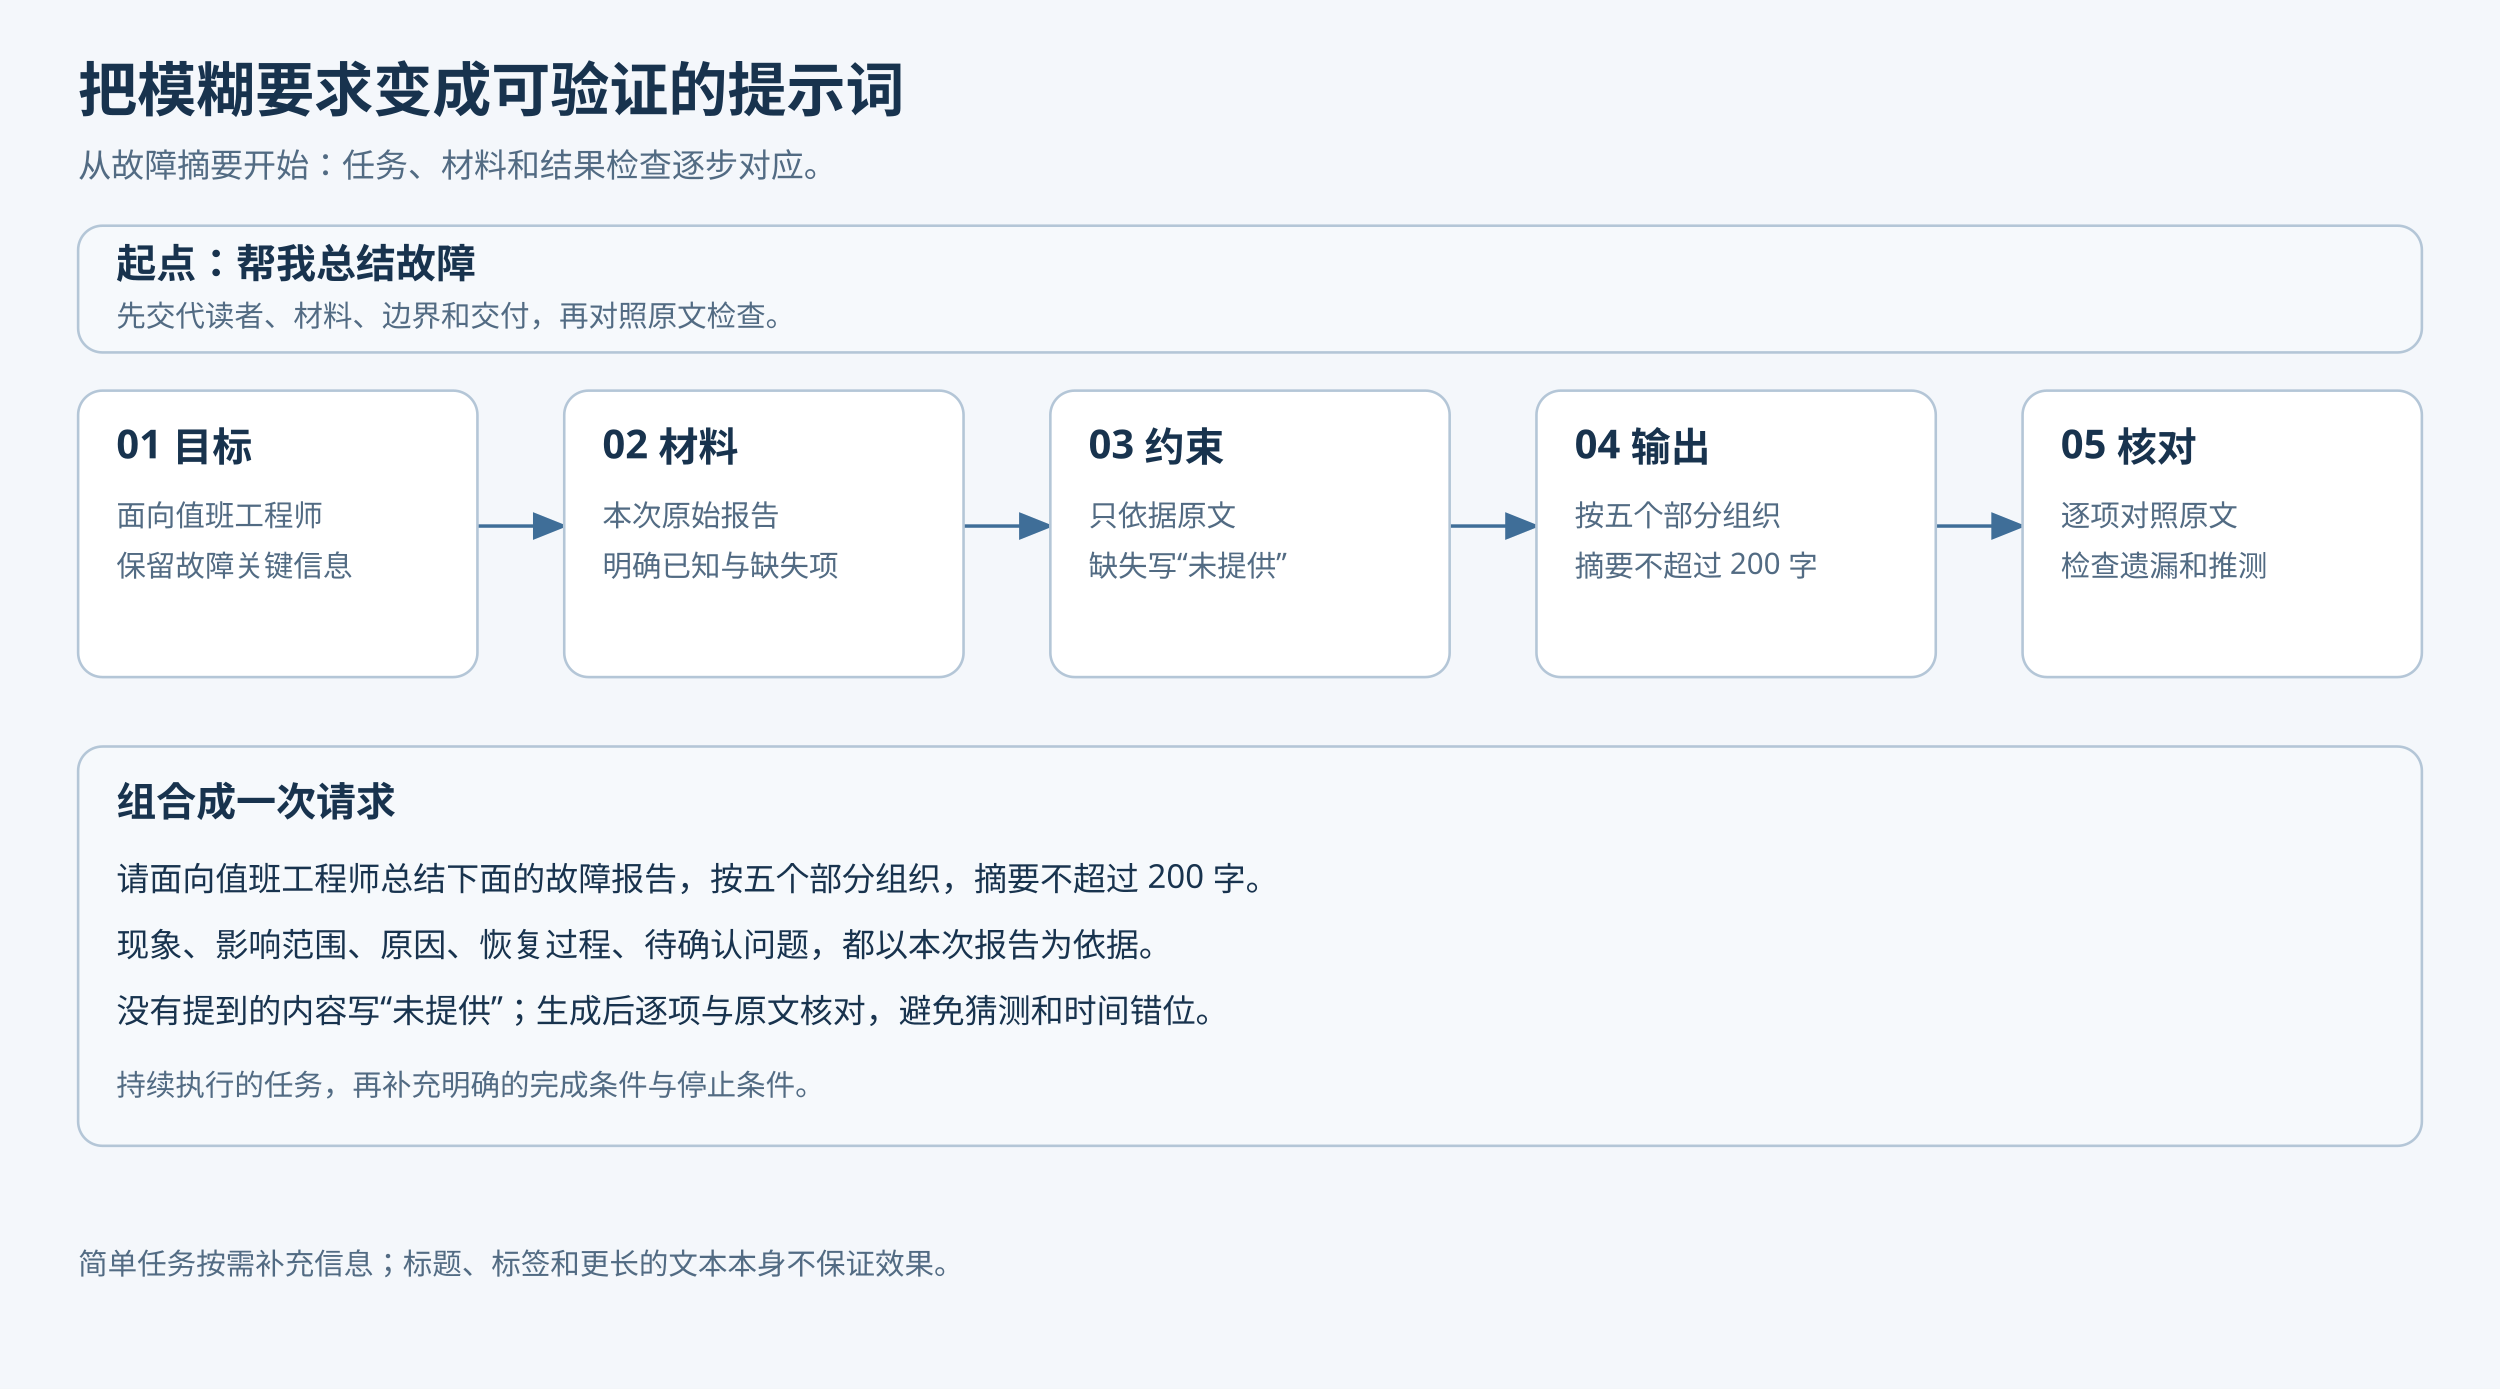
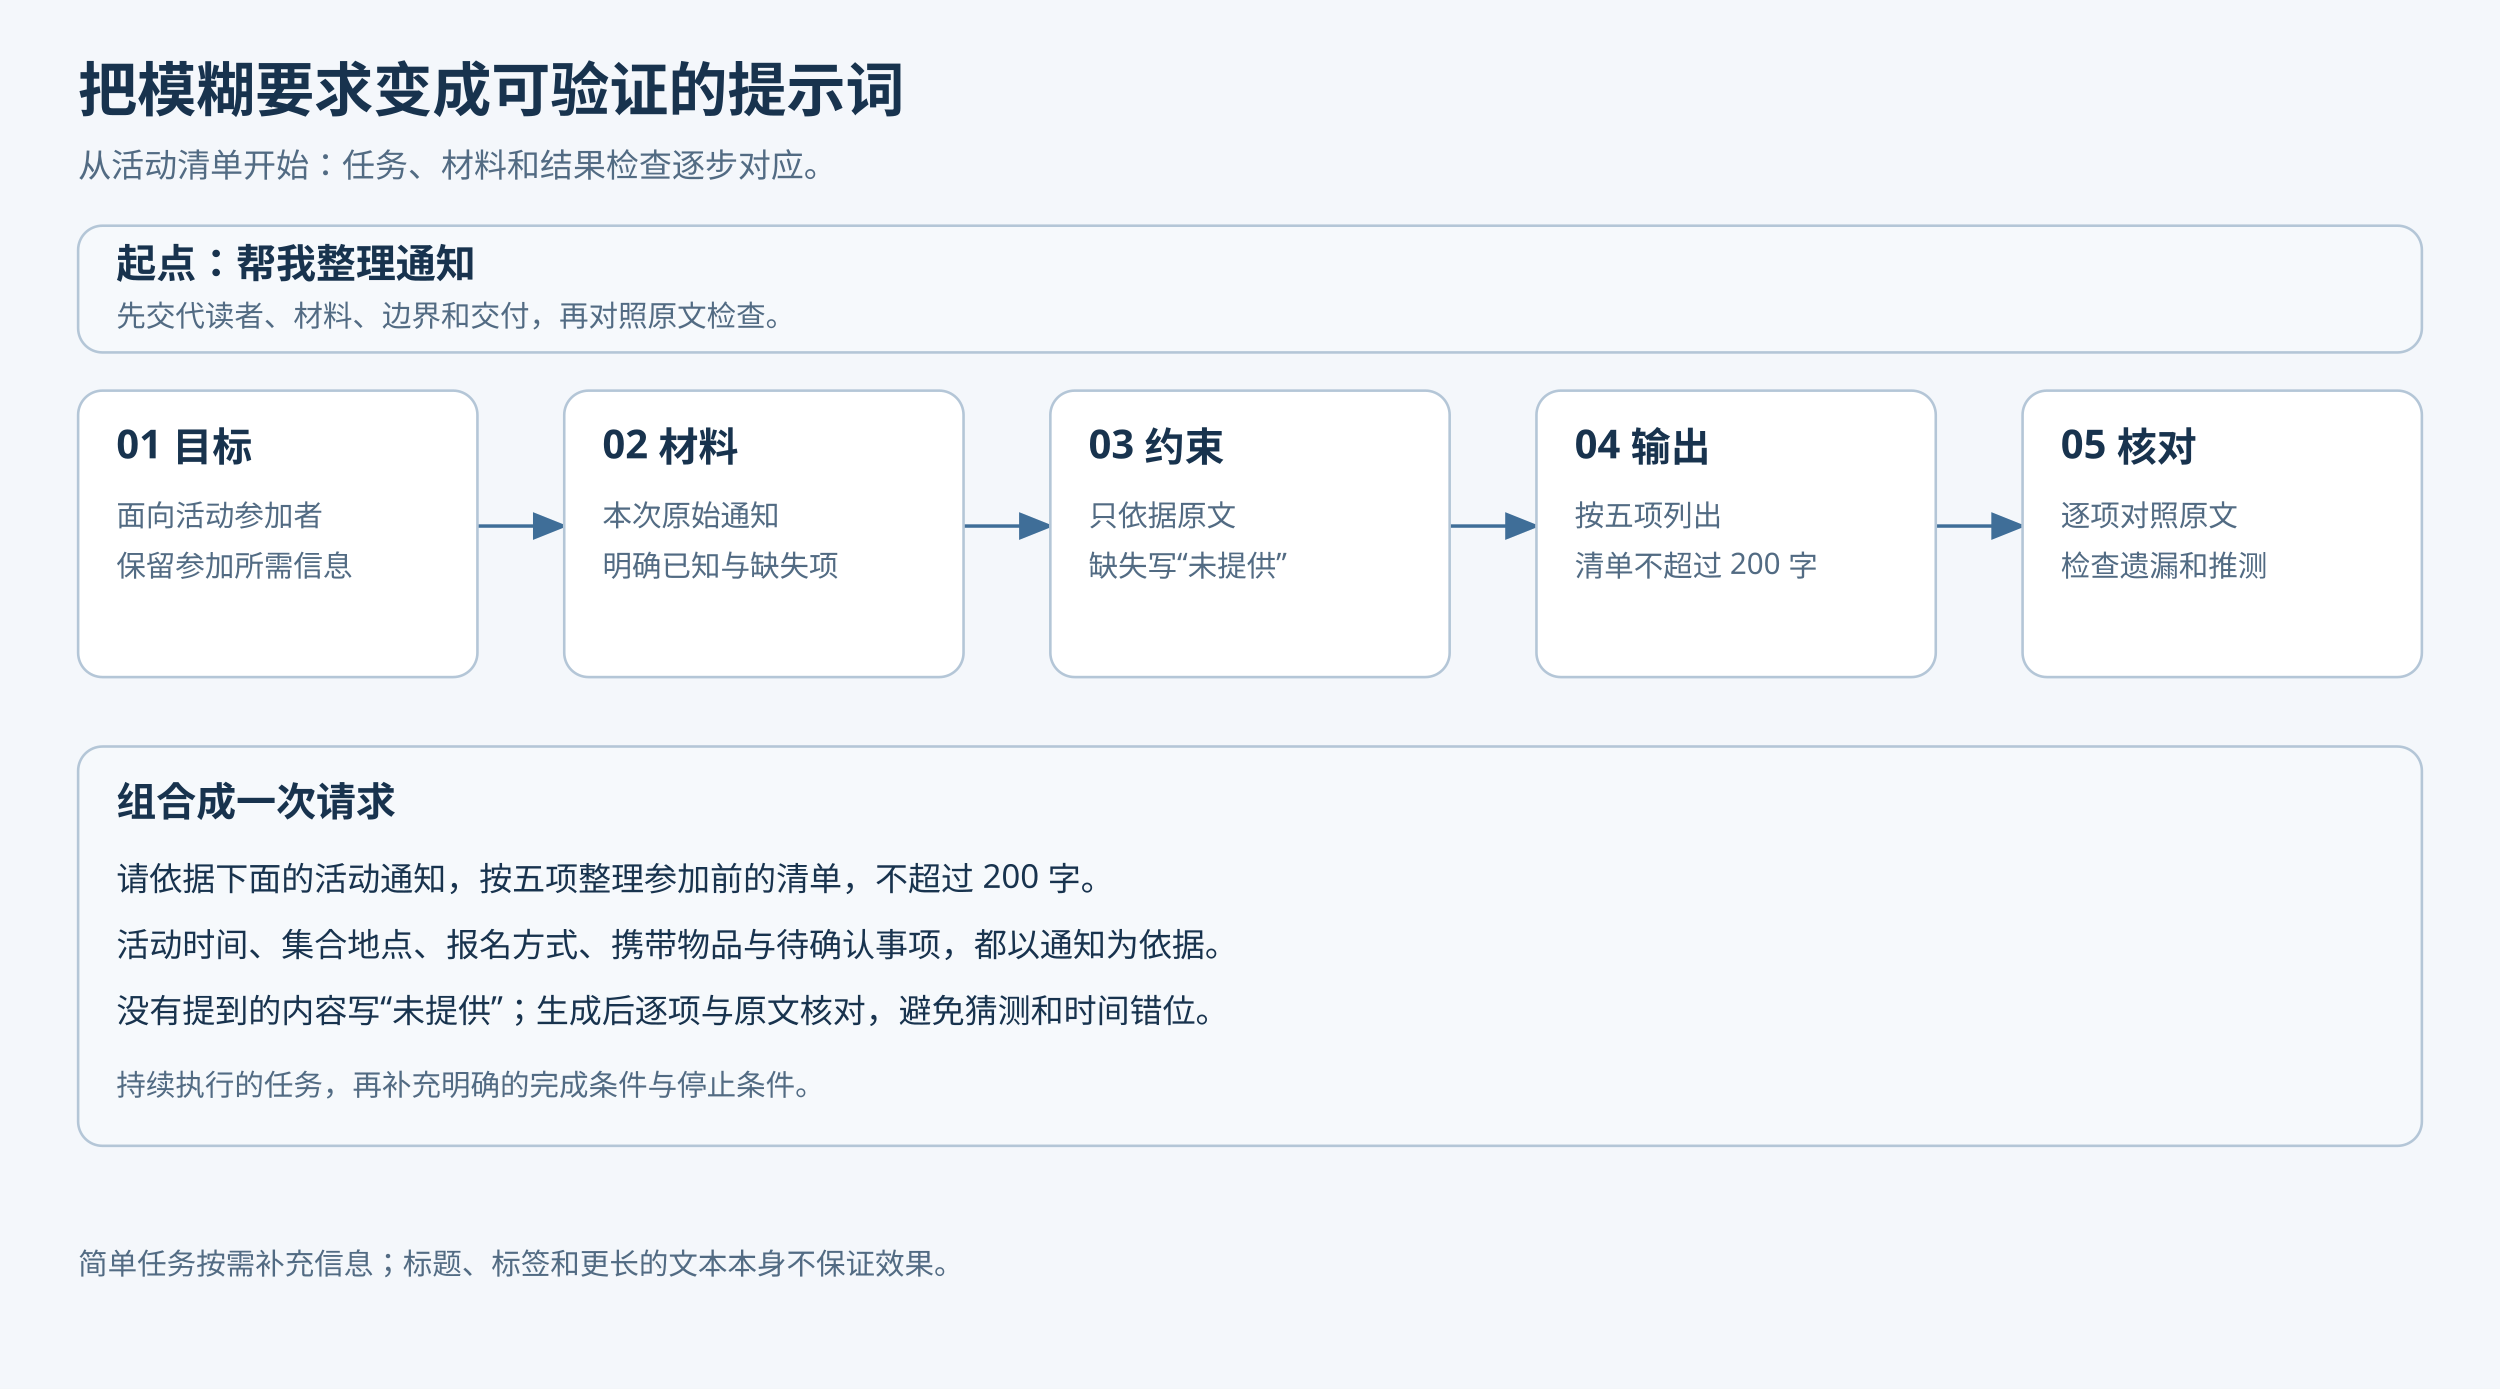
<svg xmlns="http://www.w3.org/2000/svg" width="1440" height="800" viewBox="0 0 1440 800" role="img" aria-labelledby="title desc">
  <defs>
    <marker id="cyan-arrow" markerWidth="10" markerHeight="8" refX="9" refY="4" orient="auto">
      <path d="M0 0L10 4L0 8Z" fill="#3f6e98" />
    </marker>
    <marker id="green-arrow" markerWidth="10" markerHeight="8" refX="9" refY="4" orient="auto">
      <path d="M0 0L10 4L0 8Z" fill="#3f6e98" />
    </marker>
    <marker id="violet-arrow" markerWidth="10" markerHeight="8" refX="9" refY="4" orient="auto">
      <path d="M0 0L10 4L0 8Z" fill="#3f6e98" />
    </marker>
    <marker id="amber-arrow" markerWidth="10" markerHeight="8" refX="9" refY="4" orient="auto">
      <path d="M0 0L10 4L0 8Z" fill="#3f6e98" />
    </marker>
    <marker id="rose-arrow" markerWidth="10" markerHeight="8" refX="9" refY="4" orient="auto">
      <path d="M0 0L10 4L0 8Z" fill="#3f6e98" />
    </marker>
    <marker id="slate-arrow" markerWidth="10" markerHeight="8" refX="9" refY="4" orient="auto">
      <path d="M0 0L10 4L0 8Z" fill="#3f6e98" />
    </marker>
  </defs>
  <style>text{font-family:'Microsoft YaHei','Noto Sans SC','PingFang SC',sans-serif;fill:#18334e}.title{font-size:34px;font-weight:700}.subtitle{font-size:19px;fill:#526b83}.heading{font-size:23px;font-weight:700}.body{font-size:19px;fill:#18334e}.small{font-size:17px;fill:#526b83}.tiny{font-size:15px;fill:#526b83}.label{font-size:19px;font-weight:600;fill:#18334e}.num{font-size:16px;font-weight:700;fill:#3f6e98}.tag{font-size:16px;font-weight:700;fill:#3f6e98}.code{font-family:'Consolas','Cascadia Mono','Microsoft YaHei',monospace;font-weight:500}</style>
  <rect width="1440" height="800" fill="#f4f7fb" />
  <text x="45" y="64" class="title" text-anchor="start">把模糊要求变成可验证的提示词</text>
-   <text x="45" y="102" class="subtitle" text-anchor="start">从故障摘要开始：任务、材料和结果检查逐步对应。</text>
+   <text x="45" y="102" class="subtitle" text-anchor="start">从活动清单开始：任务、材料和结果检查逐步对应。</text>
  <rect x="45" y="130" width="1350" height="73" rx="14" fill="#ffffff" />
  <rect x="45" y="130" width="1350" height="73" rx="14" fill="#f6f9fc" stroke="#b4c6d7" stroke-width="1.5" />
-   <text x="67" y="160" class="heading" text-anchor="start">起点：帮我总结故障</text>
+   <text x="67" y="160" class="heading" text-anchor="start">起点：帮我整理通知</text>
  <text x="67" y="188" class="small" text-anchor="start">先交代读者、材料、边界和交付，再对照原文检查。</text>
  <path d="M275 303H325" fill="none" stroke="#3f6e98" stroke-width="2" marker-end="url(#slate-arrow)" />
  <path d="M555 303H605" fill="none" stroke="#3f6e98" stroke-width="2" marker-end="url(#slate-arrow)" />
  <path d="M835 303H885" fill="none" stroke="#3f6e98" stroke-width="2" marker-end="url(#slate-arrow)" />
  <path d="M1115 303H1165" fill="none" stroke="#3f6e98" stroke-width="2" marker-end="url(#slate-arrow)" />
  <rect x="45" y="225" width="230" height="165" rx="14" fill="#ffffff" />
  <rect x="45" y="225" width="230" height="165" rx="14" fill="#ffffff" stroke="#b4c6d7" stroke-width="1.5" />
  <text x="67" y="264" class="heading" text-anchor="start">01  目标</text>
-   <text x="67" y="303" class="small" text-anchor="start">面向值班工程师</text>
-   <text x="67" y="332" class="small" text-anchor="start">保留故障关键信息</text>
+   <text x="67" y="303" class="small" text-anchor="start">面向活动参加者</text>
+   <text x="67" y="332" class="small" text-anchor="start">保留参加所需信息</text>
  <rect x="325" y="225" width="230" height="165" rx="14" fill="#ffffff" />
  <rect x="325" y="225" width="230" height="165" rx="14" fill="#ffffff" stroke="#b4c6d7" stroke-width="1.5" />
  <text x="347" y="264" class="heading" text-anchor="start">02  材料</text>
-   <text x="347" y="303" class="small" text-anchor="start">本次原始报告</text>
+   <text x="347" y="303" class="small" text-anchor="start">本次原始通知</text>
  <text x="347" y="332" class="small" text-anchor="start">明确已知与缺失项</text>
  <rect x="605" y="225" width="230" height="165" rx="14" fill="#ffffff" />
  <rect x="605" y="225" width="230" height="165" rx="14" fill="#ffffff" stroke="#b4c6d7" stroke-width="1.5" />
  <text x="627" y="264" class="heading" text-anchor="start">03  约束</text>
  <text x="627" y="303" class="small" text-anchor="start">只依据原文</text>
  <text x="627" y="332" class="small" text-anchor="start">缺失写“未提供”</text>
  <rect x="885" y="225" width="230" height="165" rx="14" fill="#ffffff" />
  <rect x="885" y="225" width="230" height="165" rx="14" fill="#ffffff" stroke="#b4c6d7" stroke-width="1.5" />
  <text x="907" y="264" class="heading" text-anchor="start">04  输出</text>
-   <text x="907" y="303" class="small" text-anchor="start">按五个部分组织</text>
-   <text x="907" y="332" class="small" text-anchor="start">摘要不超过 200 字</text>
+   <text x="907" y="303" class="small" text-anchor="start">按五项列出</text>
+   <text x="907" y="332" class="small" text-anchor="start">清单不超过 200 字</text>
  <rect x="1165" y="225" width="230" height="165" rx="14" fill="#ffffff" />
  <rect x="1165" y="225" width="230" height="165" rx="14" fill="#ffffff" stroke="#b4c6d7" stroke-width="1.5" />
  <text x="1187" y="264" class="heading" text-anchor="start">05  核对</text>
  <text x="1187" y="303" class="small" text-anchor="start">逐项对照原文</text>
  <text x="1187" y="332" class="small" text-anchor="start">检查遗漏和推测</text>
  <rect x="45" y="430" width="1350" height="230" rx="14" fill="#ffffff" />
  <rect x="45" y="430" width="1350" height="230" rx="14" fill="#f6f9fc" stroke="#b4c6d7" stroke-width="1.5" />
  <text x="67" y="470" class="heading" text-anchor="start">组合成一次请求</text>
-   <text x="67" y="513" class="body" text-anchor="start">请面向值班工程师总结下面的故障报告，按五个部分组织，摘要不超过 200 字。</text>
-   <text x="67" y="551" class="body" text-anchor="start">现象、影响范围、原因、恢复过程、待确认问题，都以本次报告为依据。</text>
+   <text x="67" y="513" class="body" text-anchor="start">请依据下面的活动通知，按五项整理参加前的清单，不超过 200 字。</text>
+   <text x="67" y="551" class="body" text-anchor="start">活动时间、集合地点、报名方式、携带物品与待确认事项，都以通知为依据。</text>
  <text x="67" y="589" class="body" text-anchor="start">没有提到的内容写“未提供”；生成后逐项与原文核对，避免猜测和时间错位。</text>
  <text x="67" y="631" class="small" text-anchor="start">持续执行的任务，再补充明确的完成条件与停止条件。</text>
  <text x="45" y="734" class="small" text-anchor="start">简单任务按需补充信息；标题、标签和更长的文本本身不保证效果。</text>
</svg>
